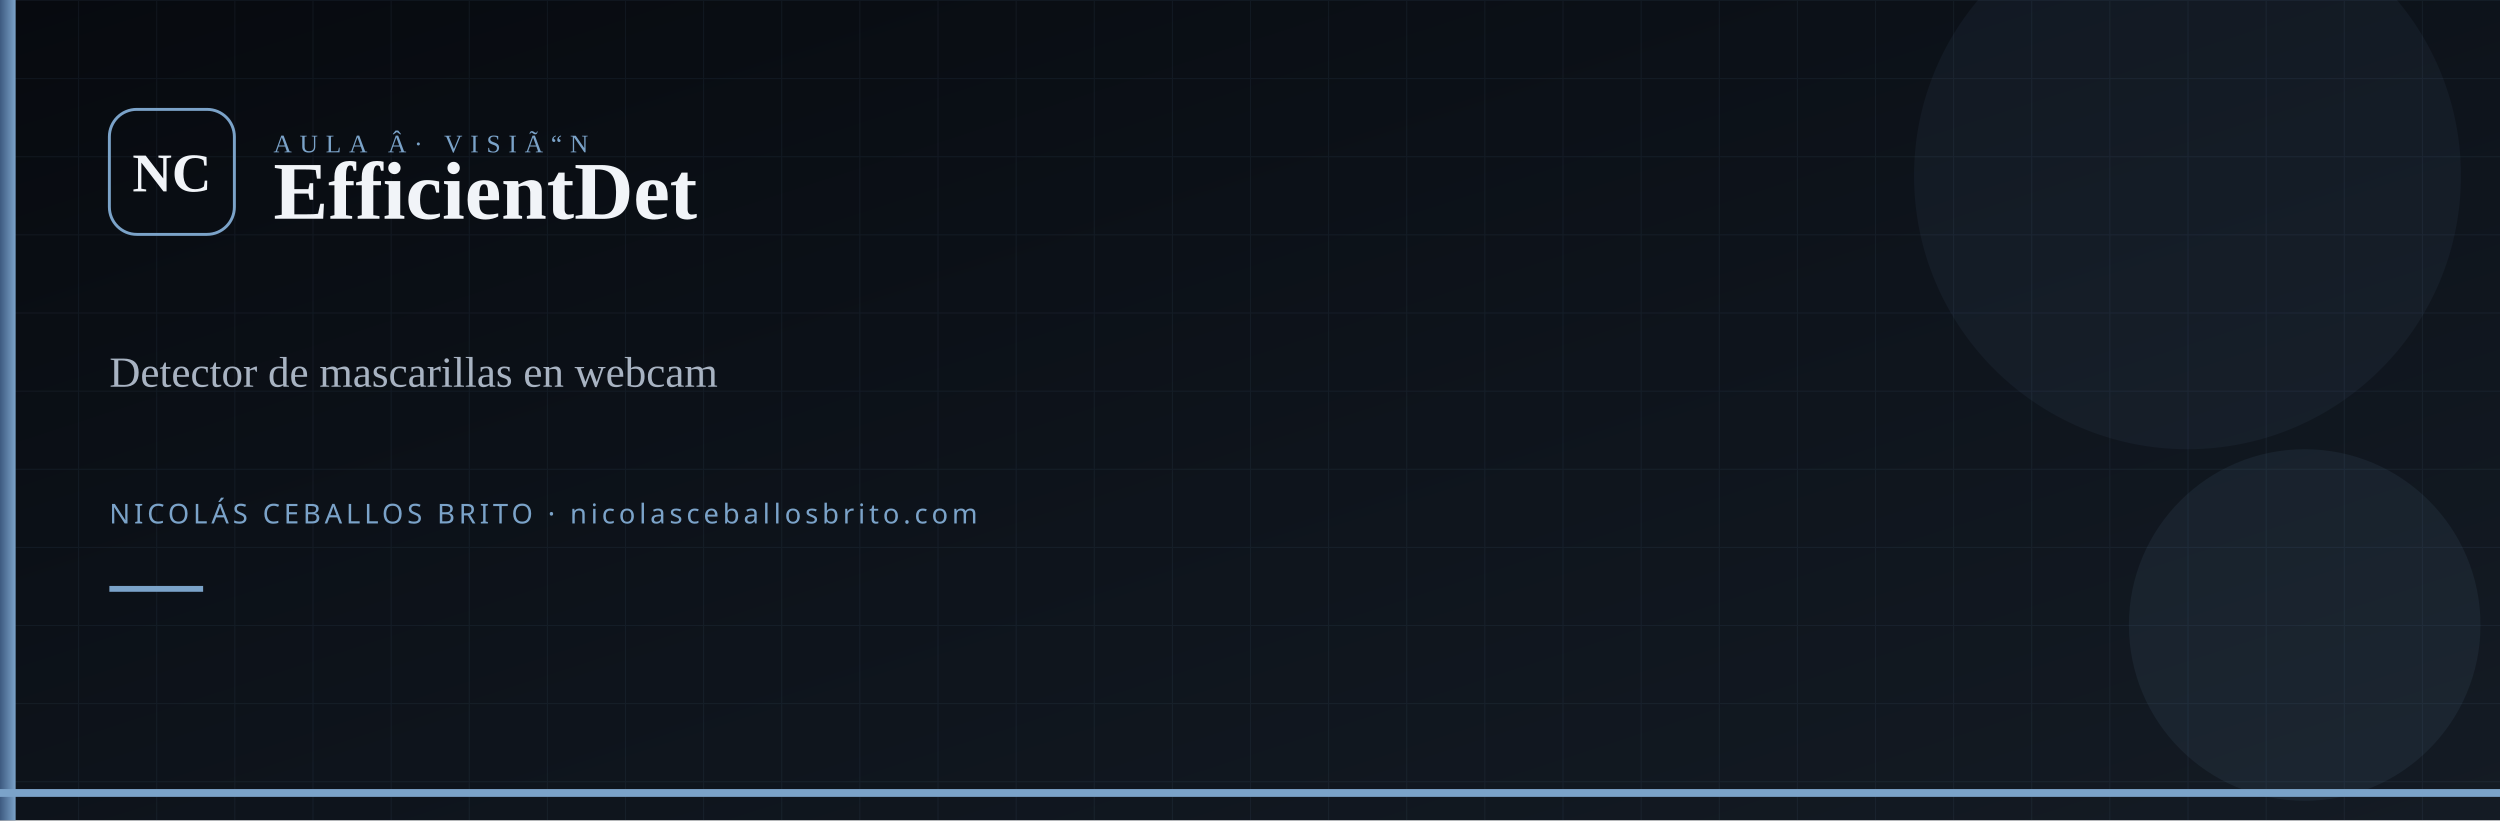
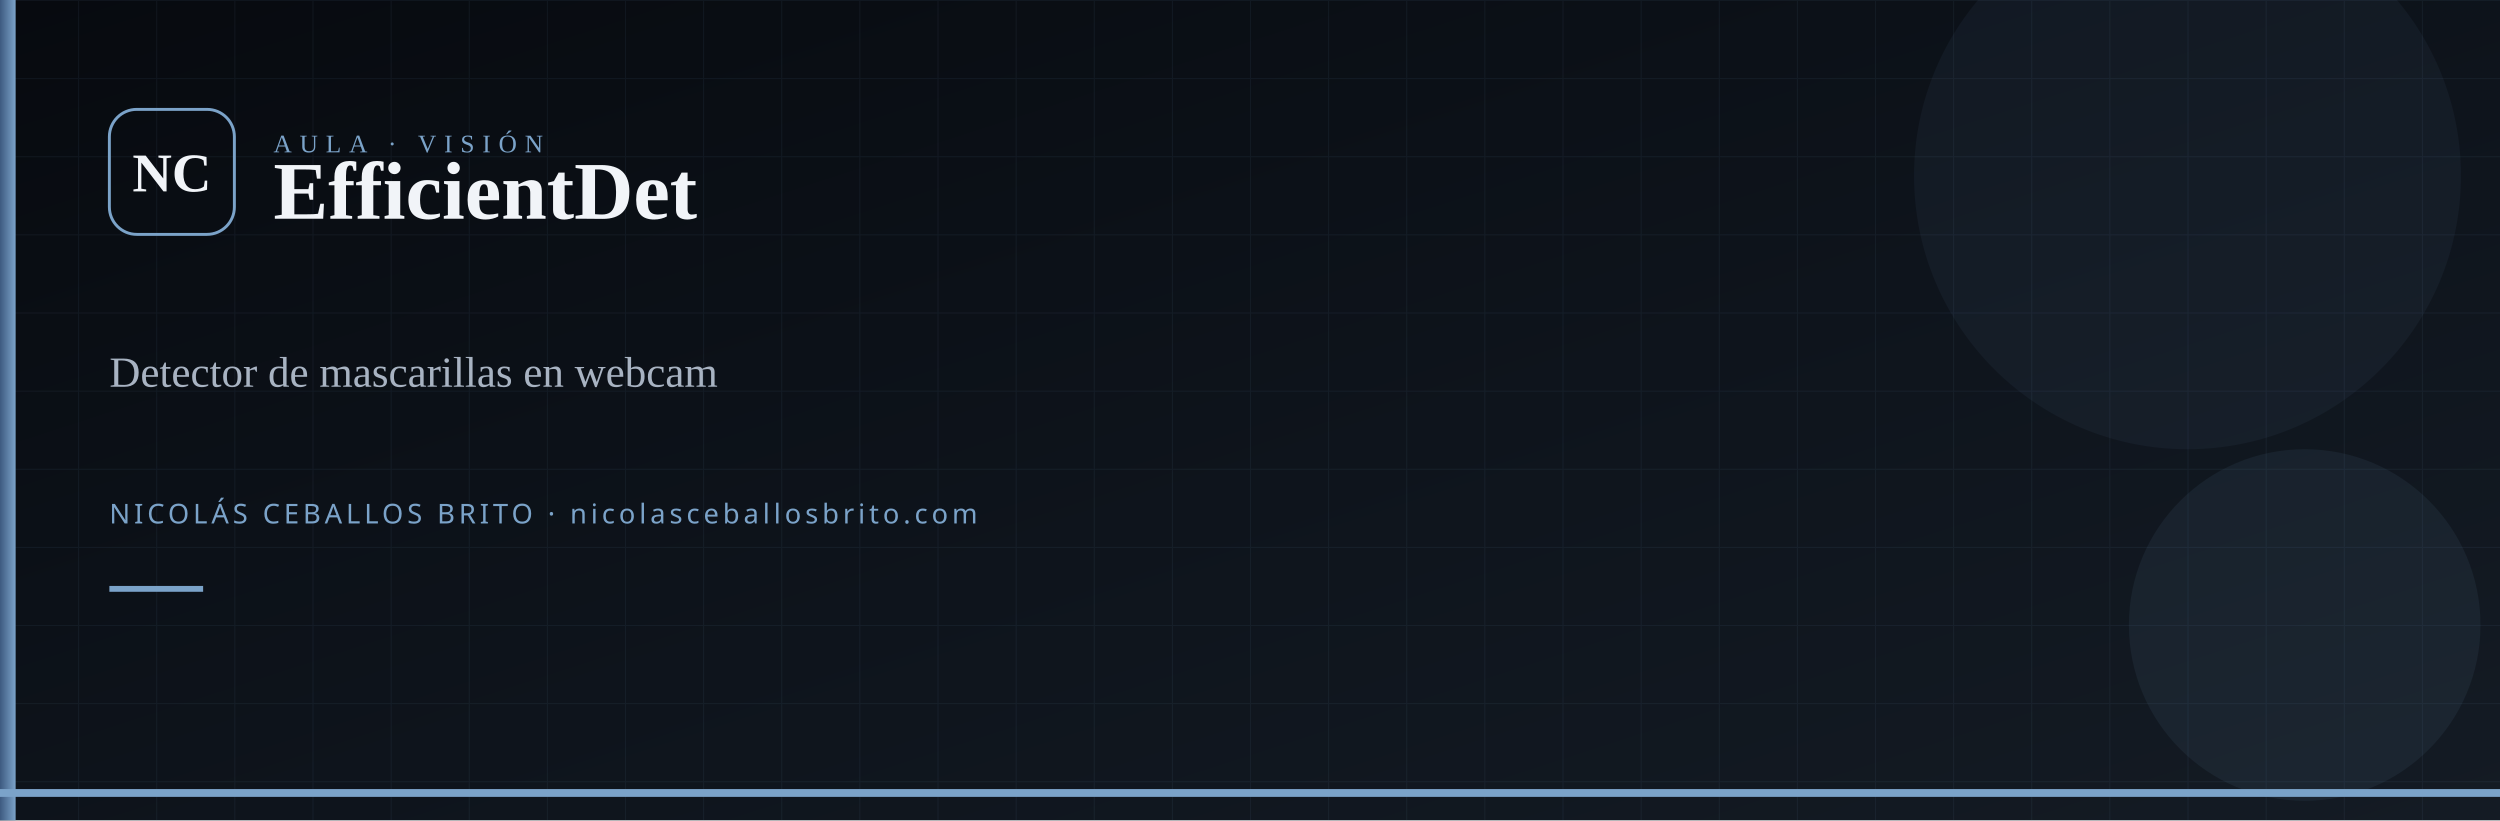
<svg xmlns="http://www.w3.org/2000/svg" width="1280" height="420" viewBox="0 0 1280 420" role="img" aria-label="EfficientDet">
  <defs>
    <linearGradient id="ink" x1="0" y1="0" x2="1" y2="1">
      <stop offset="0%" stop-color="#070A0F" />
      <stop offset="55%" stop-color="#0E141C" />
      <stop offset="100%" stop-color="#141B24" />
    </linearGradient>
    <linearGradient id="steel" x1="0" y1="0" x2="1" y2="0">
      <stop offset="0%" stop-color="#3D5A80" />
      <stop offset="100%" stop-color="#7BA3C9" />
    </linearGradient>
    <pattern id="grid" width="40" height="40" patternUnits="userSpaceOnUse">
      <path d="M40 0H0V40" fill="none" stroke="#7BA3C9" stroke-opacity="0.07" stroke-width="1" />
    </pattern>
  </defs>
  <rect width="1280" height="420" fill="url(#ink)" />
  <rect width="1280" height="420" fill="url(#grid)" />
  <rect x="0" y="0" width="8" height="420" fill="url(#steel)" />
  <rect x="0" y="404" width="1280" height="4" fill="#7BA3C9" />
  <circle cx="1120" cy="90" r="140" fill="#7BA3C9" fill-opacity="0.06" />
  <circle cx="1180" cy="320" r="90" fill="#7BA3C9" fill-opacity="0.08" />
  <rect x="56" y="56" width="64" height="64" rx="14" fill="none" stroke="#7BA3C9" stroke-width="1.5" />
  <text x="88" y="98" text-anchor="middle" font-family="Georgia, 'Times New Roman', serif" font-size="28" font-weight="700" fill="#F1F4F8">NC</text>
-   <text x="140" y="78" font-family="Georgia, 'Times New Roman', serif" font-size="13" letter-spacing="4" fill="#7BA3C9">AULA  Â·  VISIÃ“N</text>
+   <text x="140" y="78" font-family="Georgia, 'Times New Roman', serif" font-size="13" letter-spacing="4" fill="#7BA3C9">AULA  ·  VISIÓN</text>
  <text x="140" y="112" font-family="Georgia, 'Times New Roman', serif" font-size="42" font-weight="700" fill="#F1F4F8">EfficientDet</text>
  <text x="56" y="198" font-family="Georgia, 'Times New Roman', serif" font-size="22" fill="#A8B3C2">Detector de mascarillas en webcam</text>
  <text x="56" y="268" font-family="ui-sans-serif, system-ui, sans-serif" font-size="14" letter-spacing="2" fill="#7BA3C9">NICOLÁS CEBALLOS BRITO  ·  nicolasceballosbrito.com</text>
  <rect x="56" y="300" width="48" height="3" fill="#7BA3C9" />
</svg>
